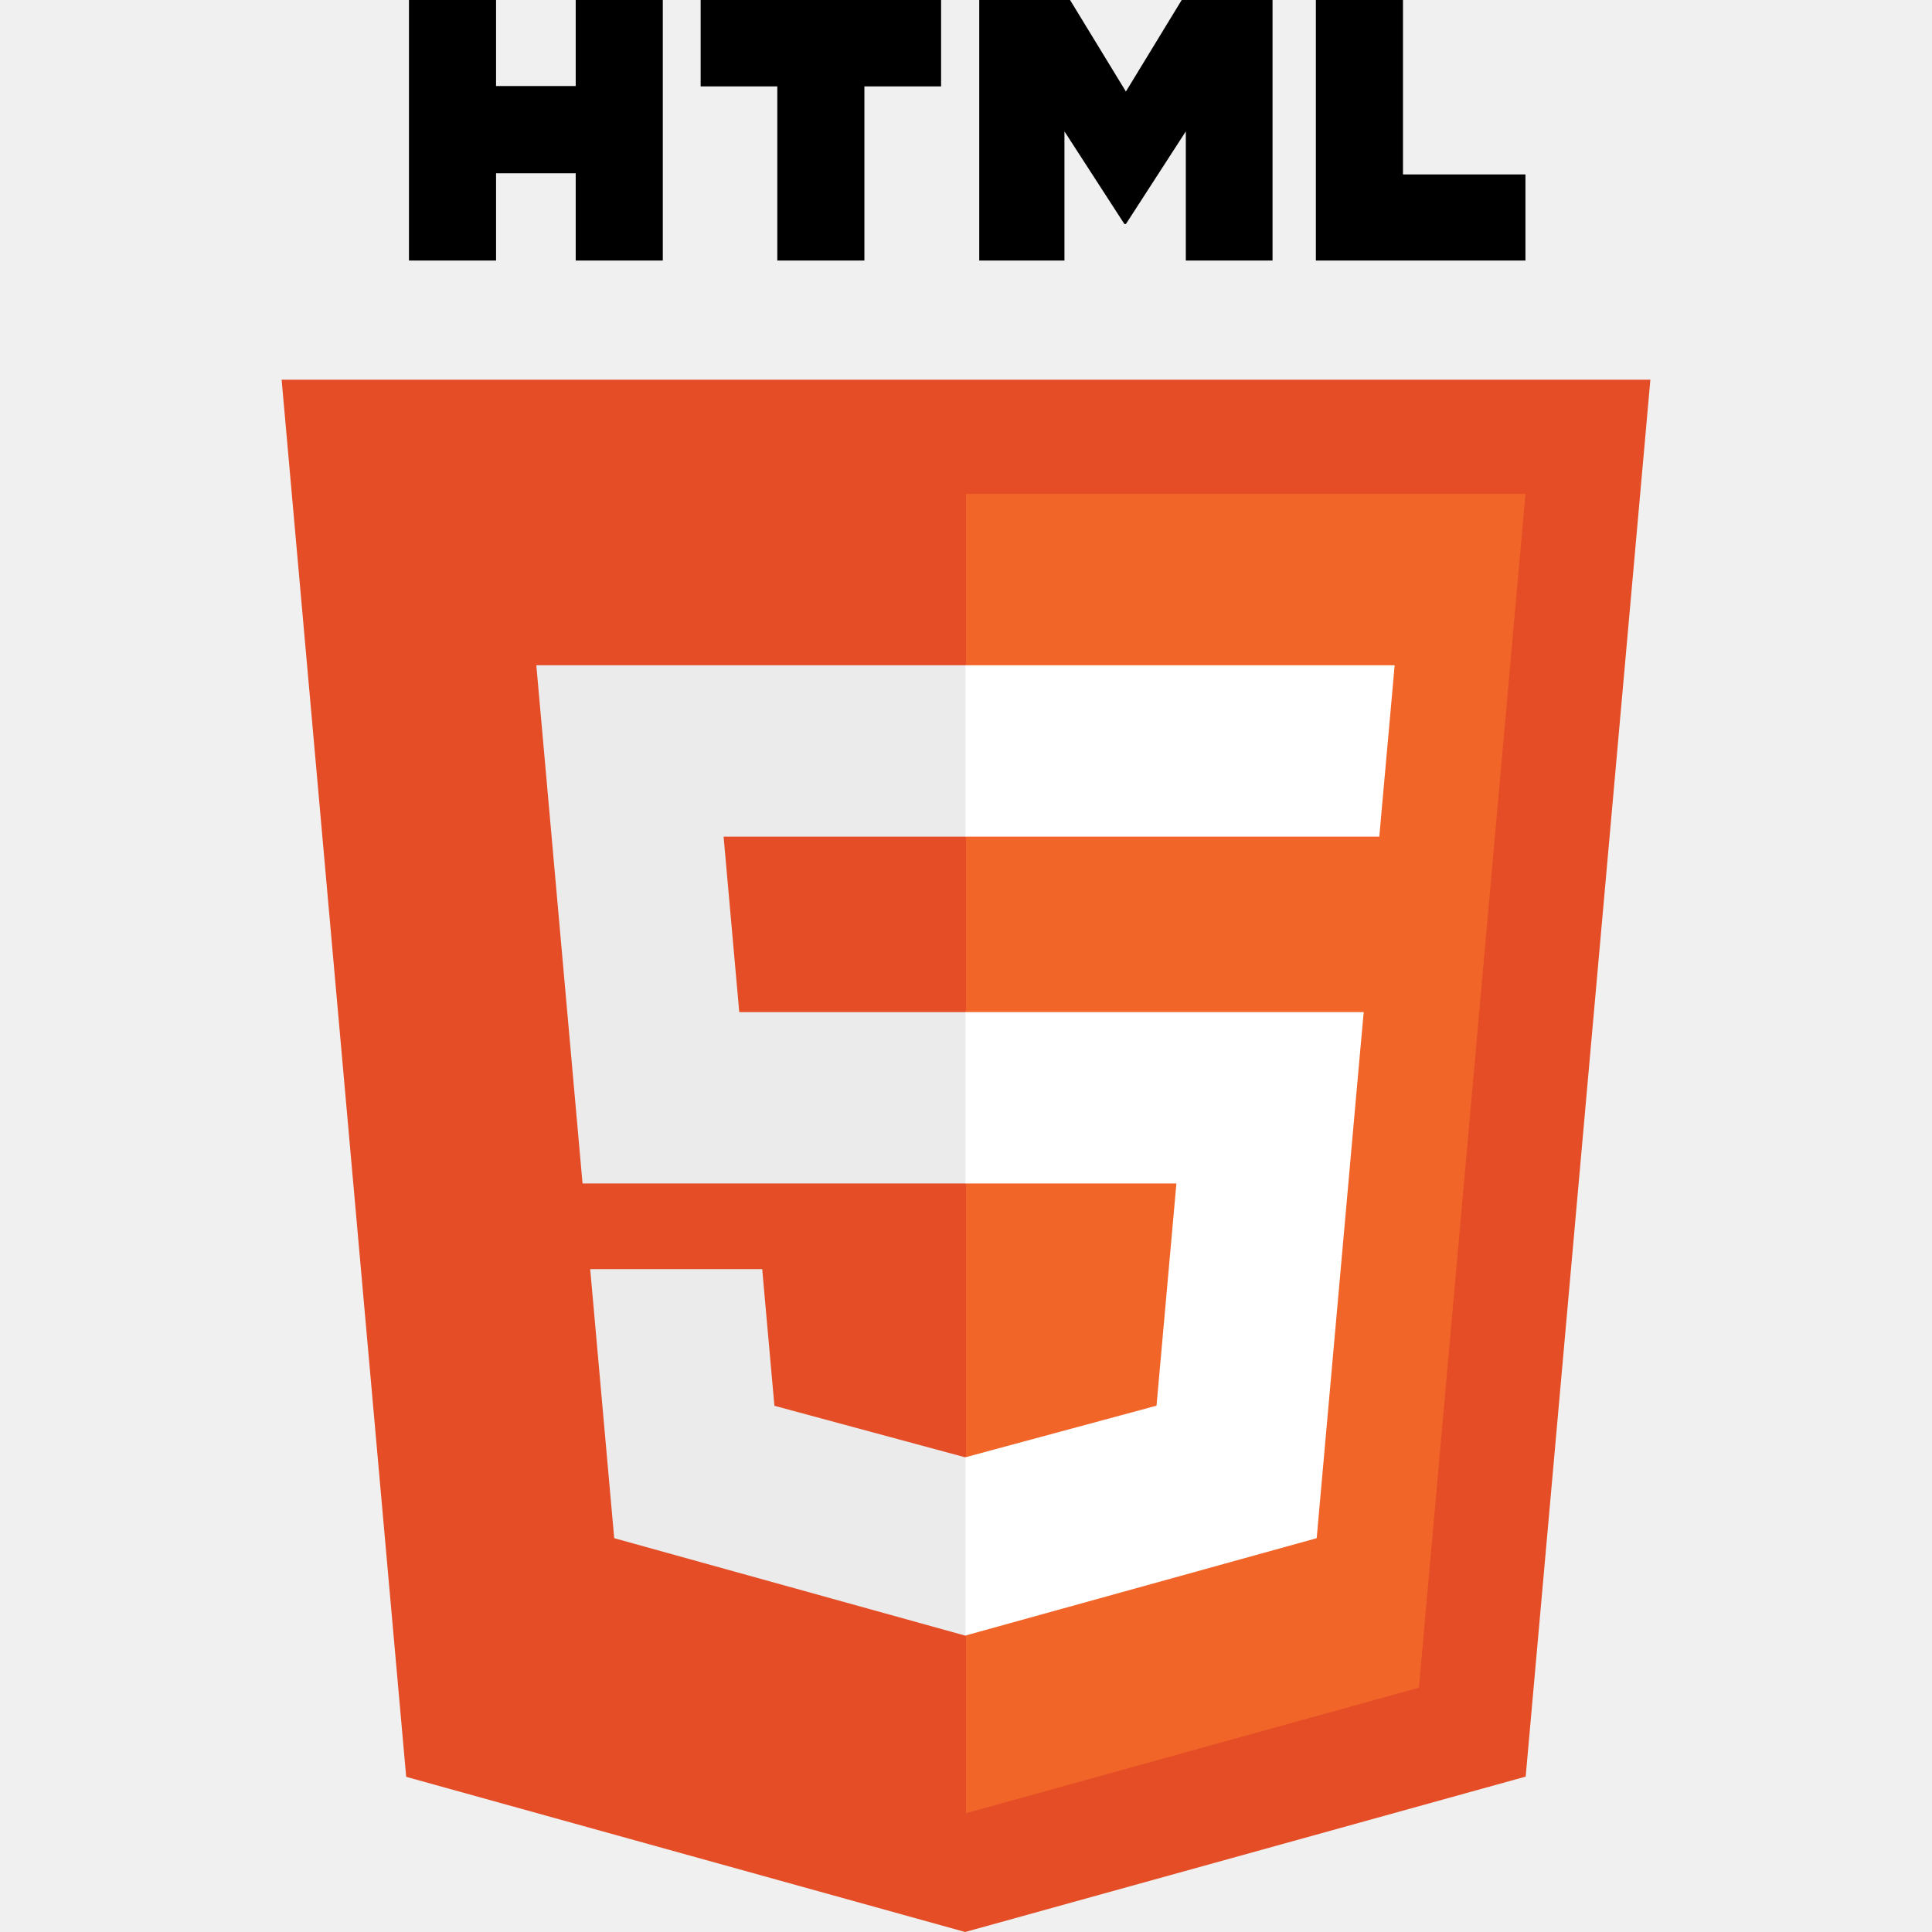
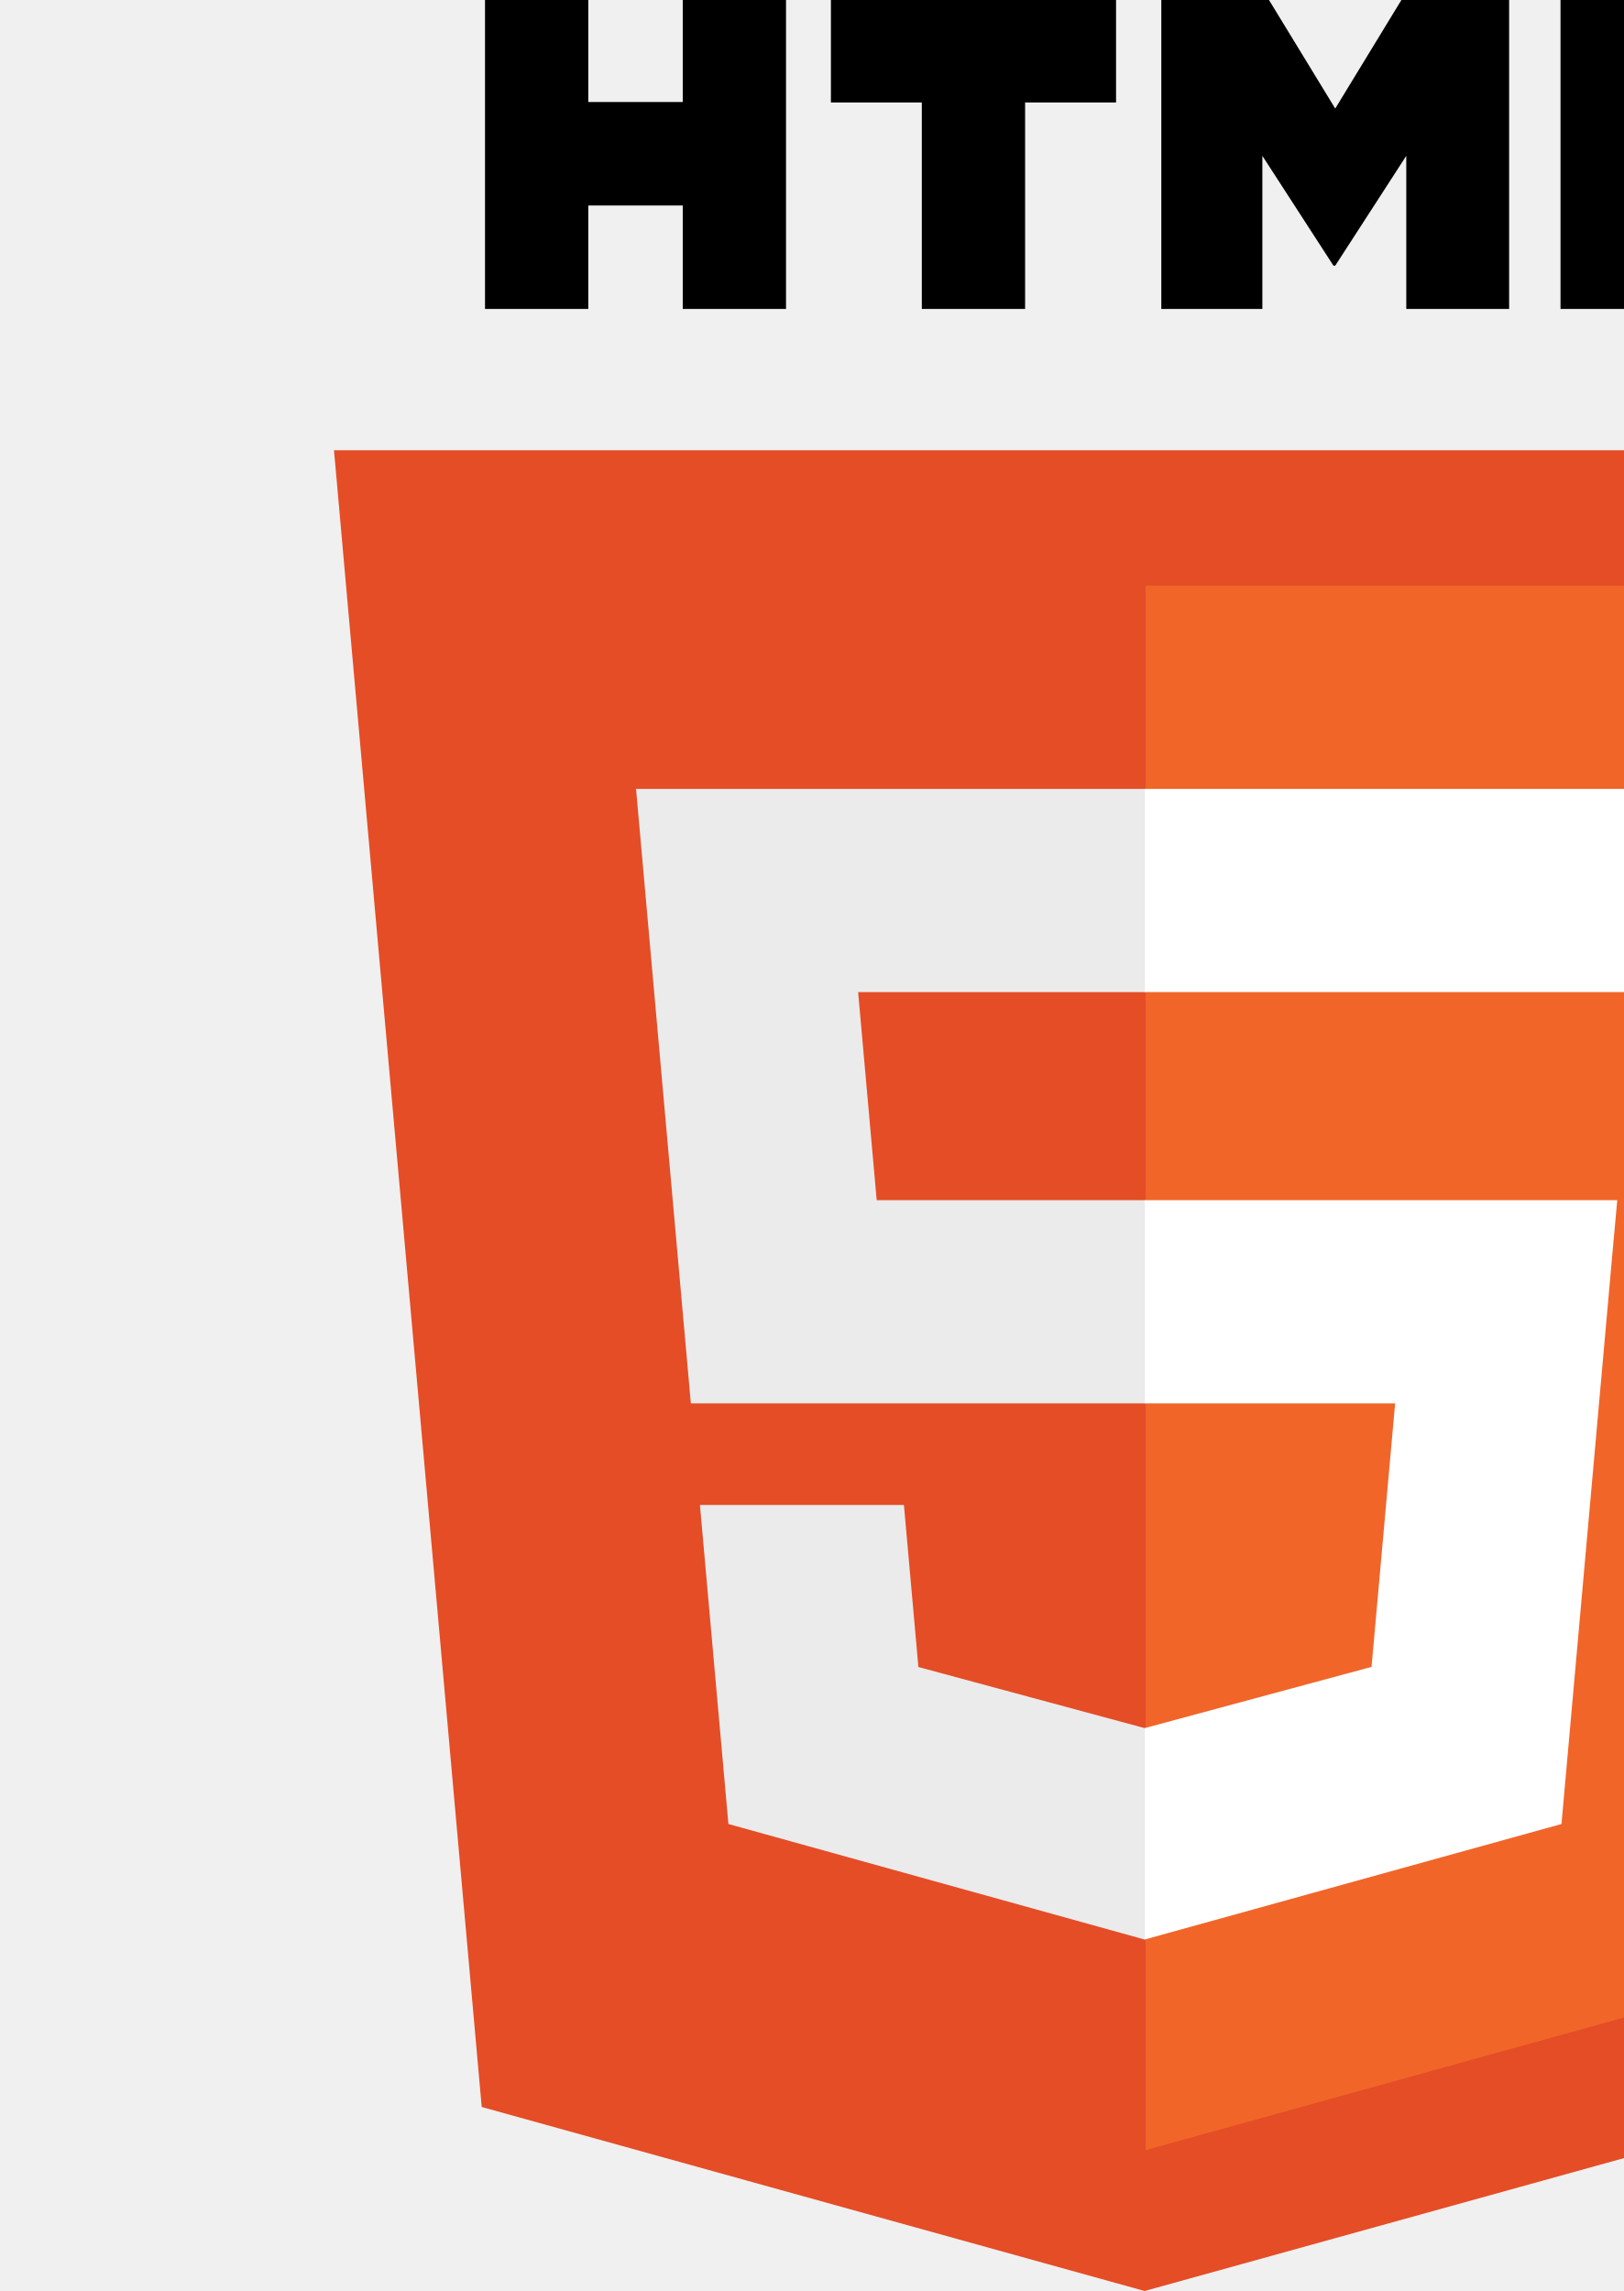
- <svg xmlns="http://www.w3.org/2000/svg" viewBox="0 0 512 512">
+ <svg xmlns="http://www.w3.org/2000/svg">
  <polygon fill="#E44D26" points="107.644,470.877 74.633,100.62 437.367,100.62 404.321,470.819 255.778,512" />
  <polygon fill="#F16529" points="256,480.523 376.03,447.246 404.27,130.894 256,130.894" />
  <polygon fill="#EBEBEB" points="256,268.217 195.91,268.217 191.76,221.716 256,221.716 256,176.305 255.843,176.305 142.132,176.305 143.219,188.488 154.38,313.627 256,313.627" />
  <polygon fill="#EBEBEB" points="256,386.153 255.801,386.206 205.227,372.55 201.994,336.333 177.419,336.333 156.409,336.333 162.771,407.634 255.791,433.457 256,433.399" />
  <path d="M108.382,0h23.077v22.8h21.11V0h23.078v69.044H152.57v-23.12h-21.11v23.12h-23.077V0z" />
  <path d="M205.994,22.896h-20.316V0h63.72v22.896h-20.325v46.148h-23.078V22.896z" />
  <path d="M259.511,0h24.063l14.802,24.26L313.163,0h24.072v69.044h-22.982V34.822l-15.877,24.549h-0.397l-15.888-24.549v34.222h-22.58V0z" />
  <path d="M348.72,0h23.084v46.222h32.453v22.822H348.72V0z" />
  <polygon fill="#FFFFFF" points="255.843,268.217 255.843,313.627 311.761,313.627 306.49,372.521 255.843,386.191 255.843,433.435 348.937,407.634 349.62,399.962 360.291,280.411 361.399,268.217 349.162,268.217" />
  <polygon fill="#FFFFFF" points="255.843,176.305 255.843,204.509 255.843,221.605 255.843,221.716 365.385,221.716 365.385,221.716 365.531,221.716 366.442,211.509 368.511,188.488 369.597,176.305" />
</svg>
